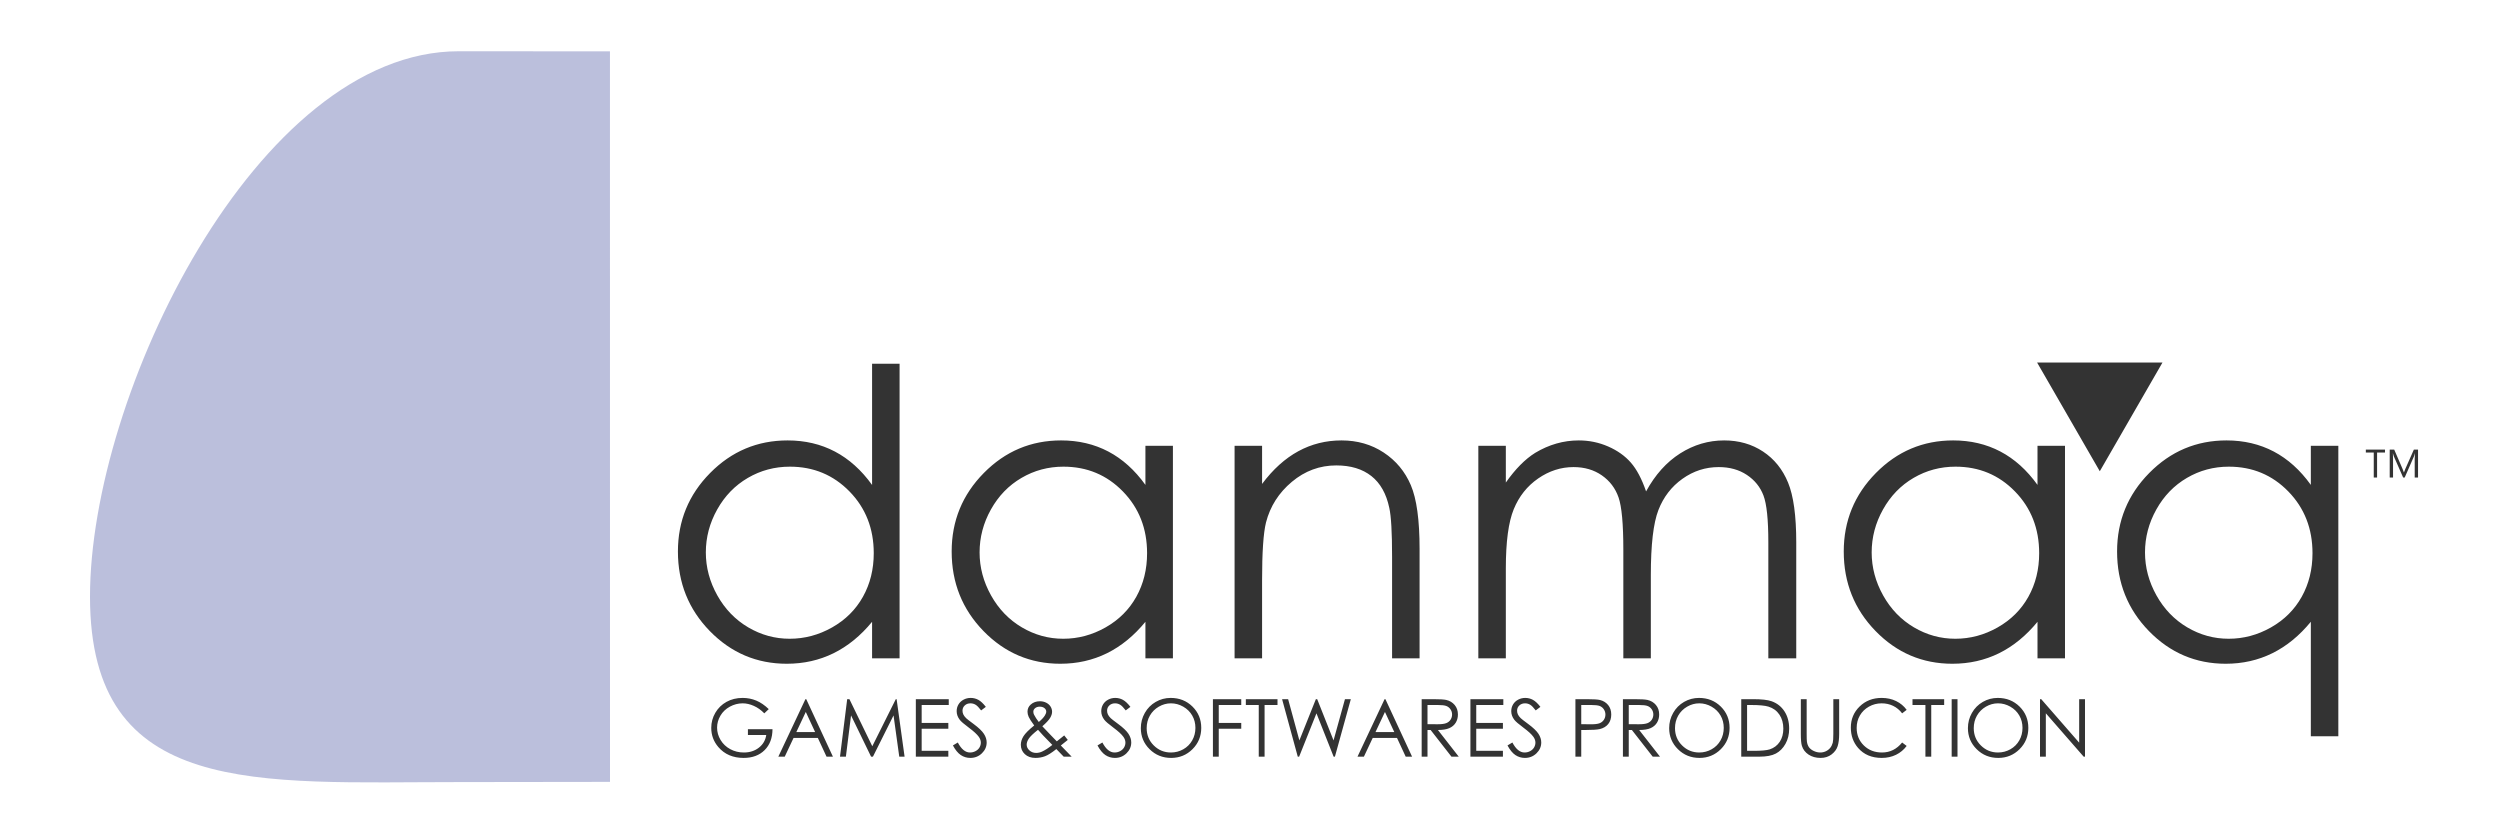
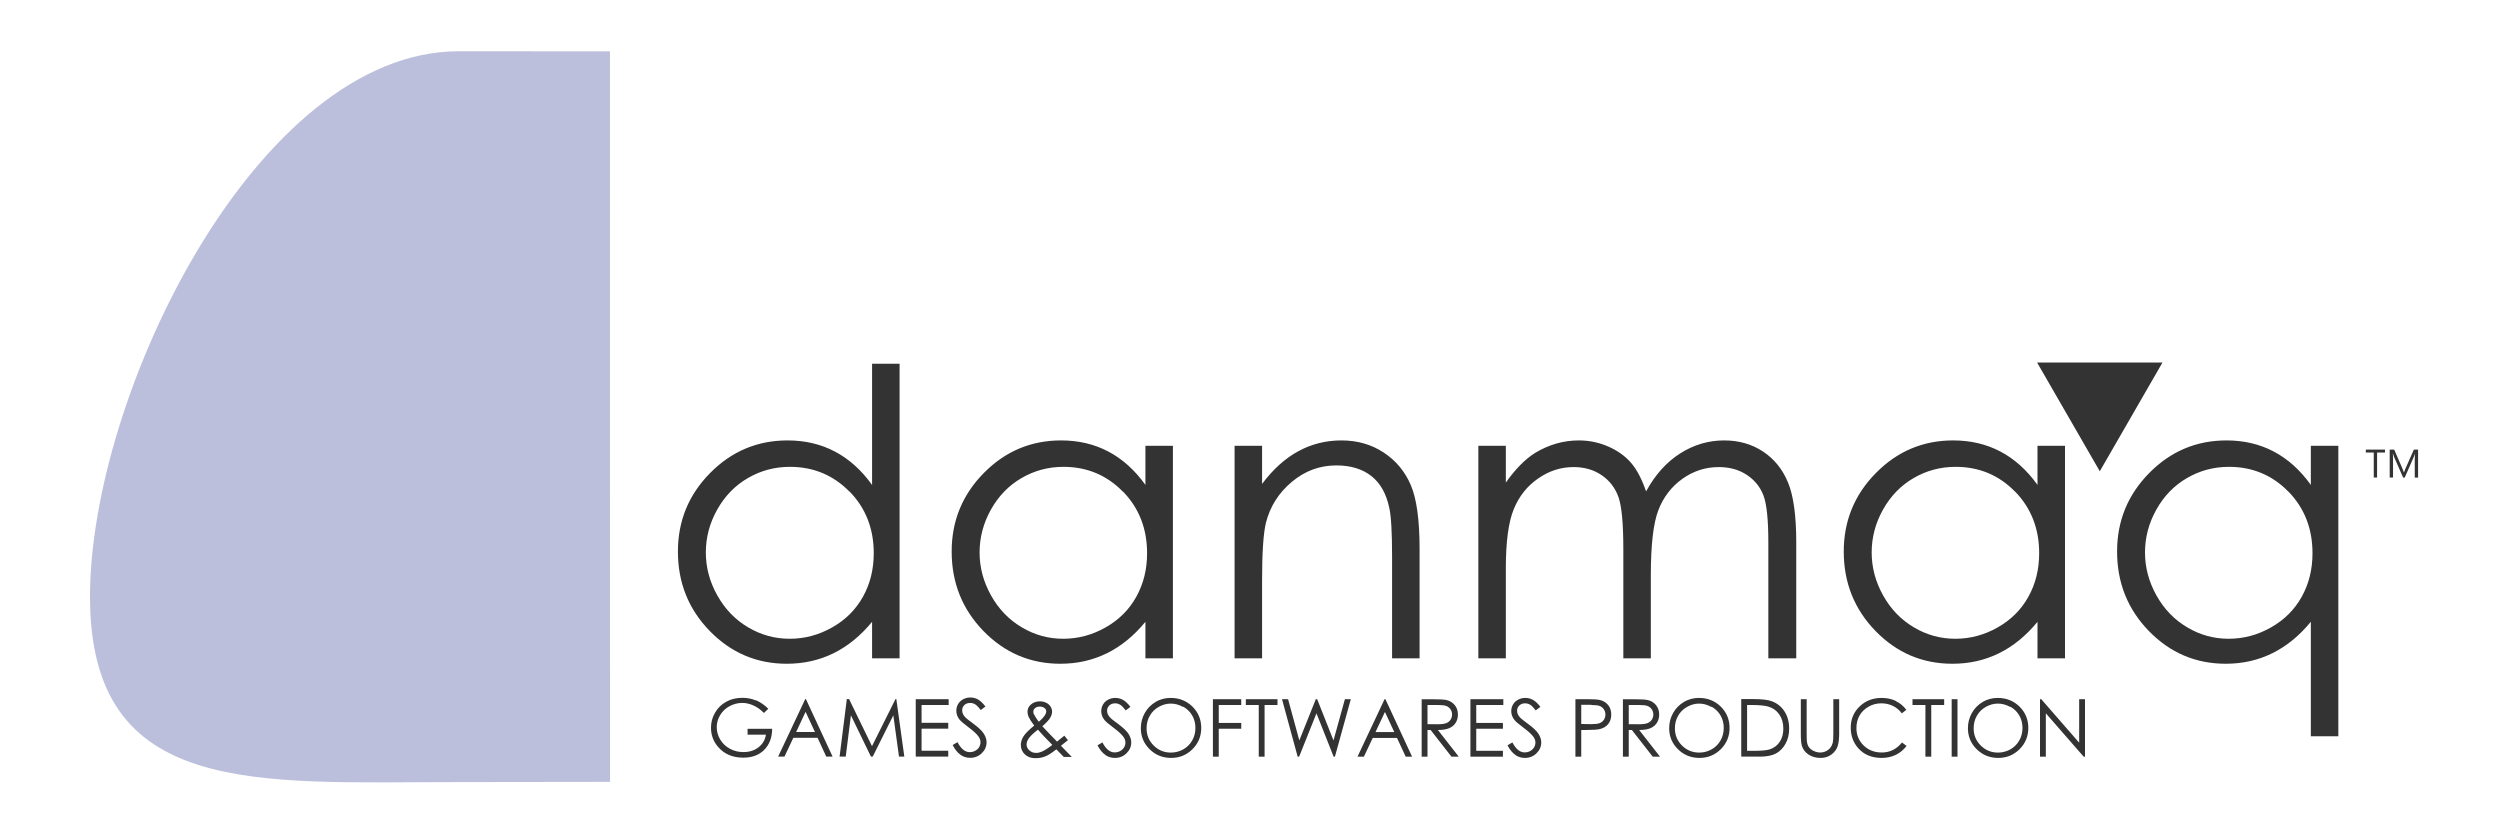
- <svg xmlns="http://www.w3.org/2000/svg" id="logo2012.fw-%u30DA%u30FC%u30B8%201" viewBox="0 0 300 100" style="background-color:#ffffff00" version="1.1" xml:space="preserve" x="0px" y="0px" width="300px" height="100px">
-   <g id="logo">
-     <path id="mark" d="M 73.2 93.825 C 73.2 93.825 61.523 93.85 55.05 93.85 C 30.832 93.85 10.8 95.818 10.8 71.6 C 10.8 47.382 30.832 6.15 55.05 6.15 C 61.523 6.15 73.194 6.162 73.194 6.162 " fill="#bbbfdc" />
-     <path d="M 290.165 53.95 L 289.664 53.95 L 288.636 56.277 C 288.596 56.368 288.544 56.505 288.478 56.688 L 288.464 56.688 C 288.441 56.6 288.391 56.466 288.313 56.287 L 287.305 53.95 L 286.765 53.95 L 286.765 57.3 L 287.165 57.3 L 287.165 55.057 C 287.165 54.754 287.158 54.535 287.145 54.401 L 287.155 54.401 C 287.188 54.556 287.22 54.669 287.253 54.745 L 288.377 57.3 L 288.565 57.3 L 289.691 54.726 C 289.719 54.66 289.752 54.552 289.789 54.401 L 289.798 54.401 C 289.776 54.658 289.765 54.875 289.765 55.052 L 289.765 57.3 L 290.165 57.3 L 290.165 53.95 ZM 286.2 53.95 L 283.9 53.95 L 283.9 54.3 L 284.85 54.3 L 284.85 57.3 L 285.25 57.3 L 285.25 54.3 L 286.2 54.3 L 286.2 53.95 ZM 251.975 56.55 L 259.5 43.5 L 244.45 43.5 L 251.975 56.55 ZM 245.5 90.8 L 245.5 85.594 L 250.041 90.8 L 250.2 90.8 L 250.2 83.9 L 249.5 83.9 L 249.5 89.119 L 244.948 83.9 L 244.8 83.9 L 244.8 90.8 L 245.5 90.8 ZM 237.938 84.228 C 237.385 84.547 236.949 84.987 236.63 85.549 C 236.309 86.112 236.15 86.722 236.15 87.38 C 236.15 88.369 236.501 89.211 237.203 89.906 C 237.905 90.602 238.766 90.95 239.787 90.95 C 240.794 90.95 241.648 90.601 242.349 89.902 C 243.049 89.203 243.4 88.352 243.4 87.348 C 243.4 86.335 243.048 85.482 242.347 84.789 C 241.644 84.097 240.773 83.75 239.731 83.75 C 239.088 83.75 238.49 83.909 237.938 84.228 ZM 241.238 84.799 C 241.702 85.065 242.061 85.419 242.316 85.861 C 242.572 86.303 242.7 86.798 242.7 87.345 C 242.7 87.896 242.572 88.396 242.316 88.846 C 242.061 89.296 241.706 89.652 241.249 89.911 C 240.793 90.17 240.297 90.3 239.761 90.3 C 238.958 90.3 238.272 90.018 237.703 89.454 C 237.134 88.89 236.85 88.198 236.85 87.378 C 236.85 86.825 236.978 86.323 237.235 85.873 C 237.492 85.423 237.85 85.065 238.308 84.799 C 238.766 84.534 239.25 84.4 239.761 84.4 C 240.281 84.4 240.773 84.534 241.238 84.799 ZM 234.2 90.8 L 234.9 90.8 L 234.9 83.9 L 234.2 83.9 L 234.2 90.8 ZM 231.05 84.6 L 231.05 90.8 L 231.75 90.8 L 231.75 84.6 L 233.3 84.6 L 233.3 83.9 L 229.5 83.9 L 229.5 84.6 L 231.05 84.6 ZM 227.533 84.127 C 227.017 83.876 226.439 83.75 225.799 83.75 C 224.74 83.75 223.859 84.093 223.155 84.778 C 222.452 85.463 222.1 86.307 222.1 87.31 C 222.1 88.265 222.39 89.079 222.971 89.752 C 223.663 90.551 224.609 90.95 225.809 90.95 C 226.439 90.95 227.01 90.824 227.521 90.575 C 228.032 90.325 228.458 89.97 228.8 89.513 L 228.256 89.1 C 227.608 89.9 226.802 90.3 225.839 90.3 C 224.963 90.3 224.238 90.019 223.662 89.458 C 223.088 88.897 222.8 88.196 222.8 87.357 C 222.8 86.802 222.928 86.302 223.185 85.858 C 223.442 85.413 223.805 85.059 224.273 84.795 C 224.74 84.532 225.248 84.4 225.797 84.4 C 226.298 84.4 226.759 84.502 227.178 84.705 C 227.597 84.908 227.956 85.206 228.256 85.6 L 228.8 85.183 C 228.47 84.73 228.048 84.378 227.533 84.127 ZM 216.1 88.052 C 216.1 88.75 216.142 89.233 216.227 89.501 C 216.363 89.938 216.631 90.288 217.03 90.553 C 217.43 90.817 217.91 90.95 218.471 90.95 C 218.987 90.95 219.427 90.809 219.791 90.53 C 220.155 90.249 220.397 89.919 220.518 89.541 C 220.639 89.162 220.7 88.666 220.7 88.052 L 220.7 83.9 L 220 83.9 L 220 88.055 C 220 88.598 219.977 88.956 219.93 89.13 C 219.863 89.374 219.759 89.581 219.619 89.753 C 219.477 89.925 219.302 90.059 219.091 90.156 C 218.881 90.252 218.662 90.3 218.433 90.3 C 218.169 90.3 217.907 90.239 217.647 90.116 C 217.386 89.992 217.193 89.84 217.068 89.657 C 216.942 89.474 216.863 89.248 216.828 88.976 C 216.809 88.855 216.8 88.548 216.8 88.055 L 216.8 83.9 L 216.1 83.9 L 216.1 88.052 ZM 211.122 90.8 C 211.973 90.8 212.634 90.675 213.106 90.425 C 213.577 90.175 213.961 89.787 214.256 89.262 C 214.552 88.737 214.7 88.128 214.7 87.437 C 214.7 86.637 214.513 85.947 214.141 85.369 C 213.767 84.791 213.25 84.384 212.588 84.148 C 212.127 83.983 211.386 83.9 210.366 83.9 L 208.95 83.9 L 208.95 90.8 L 211.122 90.8 ZM 209.65 84.6 L 210.127 84.6 C 211.095 84.6 211.791 84.665 212.213 84.794 C 212.774 84.967 213.213 85.286 213.527 85.752 C 213.842 86.217 214 86.779 214 87.436 C 214 88.062 213.855 88.591 213.564 89.024 C 213.273 89.458 212.875 89.758 212.368 89.924 C 212.007 90.041 211.361 90.1 210.429 90.1 L 209.65 90.1 L 209.65 84.6 ZM 202.088 84.228 C 201.535 84.547 201.099 84.987 200.78 85.549 C 200.459 86.112 200.3 86.722 200.3 87.38 C 200.3 88.369 200.651 89.211 201.353 89.906 C 202.055 90.602 202.916 90.95 203.937 90.95 C 204.945 90.95 205.798 90.601 206.499 89.902 C 207.199 89.203 207.55 88.352 207.55 87.348 C 207.55 86.335 207.198 85.482 206.497 84.789 C 205.794 84.097 204.923 83.75 203.881 83.75 C 203.238 83.75 202.64 83.909 202.088 84.228 ZM 205.387 84.799 C 205.852 85.065 206.211 85.419 206.466 85.861 C 206.722 86.303 206.85 86.798 206.85 87.345 C 206.85 87.896 206.722 88.396 206.466 88.846 C 206.211 89.296 205.856 89.652 205.399 89.911 C 204.943 90.17 204.447 90.3 203.911 90.3 C 203.108 90.3 202.422 90.018 201.853 89.454 C 201.284 88.89 201 88.198 201 87.378 C 201 86.825 201.128 86.323 201.385 85.873 C 201.642 85.423 202 85.065 202.458 84.799 C 202.916 84.534 203.4 84.4 203.911 84.4 C 204.431 84.4 204.923 84.534 205.387 84.799 ZM 194.75 90.8 L 195.45 90.8 L 195.45 87.6 L 195.827 87.6 L 198.326 90.8 L 199.2 90.8 L 196.702 87.6 C 197.284 87.597 197.74 87.523 198.07 87.377 C 198.401 87.231 198.655 87.016 198.833 86.731 C 199.011 86.445 199.1 86.115 199.1 85.738 C 199.1 85.287 198.97 84.907 198.712 84.598 C 198.453 84.29 198.118 84.088 197.706 83.994 C 197.43 83.931 196.907 83.9 196.135 83.9 L 194.75 83.9 L 194.75 90.8 ZM 196.682 84.6 C 197.161 84.6 197.504 84.64 197.71 84.719 C 197.916 84.799 198.083 84.932 198.209 85.118 C 198.336 85.304 198.4 85.51 198.4 85.737 C 198.4 85.97 198.337 86.181 198.212 86.37 C 198.087 86.559 197.912 86.695 197.688 86.781 C 197.465 86.867 197.119 86.91 196.654 86.91 L 195.45 86.9 L 195.45 84.6 L 196.682 84.6 ZM 189.05 90.8 L 189.75 90.8 L 189.75 87.6 L 190.24 87.6 C 191.091 87.6 191.673 87.562 191.984 87.487 C 192.409 87.384 192.744 87.183 192.986 86.884 C 193.228 86.584 193.35 86.204 193.35 85.743 C 193.35 85.285 193.225 84.906 192.976 84.603 C 192.726 84.301 192.405 84.101 192.012 84.003 C 191.737 83.934 191.207 83.9 190.421 83.9 L 189.05 83.9 L 189.05 90.8 ZM 190.966 84.6 C 191.43 84.6 191.765 84.64 191.97 84.719 C 192.173 84.799 192.338 84.934 192.463 85.123 C 192.588 85.312 192.65 85.519 192.65 85.746 C 192.65 85.979 192.588 86.19 192.463 86.379 C 192.338 86.568 192.166 86.704 191.948 86.788 C 191.73 86.873 191.385 86.915 190.915 86.915 L 189.75 86.9 L 189.75 84.6 L 190.966 84.6 ZM 181.845 90.606 C 182.187 90.835 182.568 90.95 182.988 90.95 C 183.534 90.95 183.997 90.766 184.378 90.397 C 184.759 90.028 184.95 89.593 184.95 89.092 C 184.95 88.745 184.838 88.4 184.616 88.056 C 184.392 87.713 183.981 87.32 183.382 86.878 C 182.877 86.504 182.578 86.273 182.488 86.184 C 182.321 86.018 182.206 85.864 182.144 85.722 C 182.081 85.581 182.05 85.434 182.05 85.283 C 182.05 85.034 182.139 84.826 182.318 84.656 C 182.497 84.485 182.727 84.4 183.009 84.4 C 183.228 84.4 183.43 84.456 183.615 84.566 C 183.8 84.676 184.024 84.904 184.287 85.25 L 184.85 84.823 C 184.533 84.414 184.232 84.133 183.948 83.98 C 183.663 83.827 183.359 83.75 183.032 83.75 C 182.724 83.75 182.439 83.82 182.177 83.96 C 181.914 84.1 181.711 84.291 181.566 84.534 C 181.422 84.777 181.35 85.045 181.35 85.34 C 181.35 85.712 181.473 86.058 181.721 86.377 C 181.864 86.57 182.227 86.884 182.812 87.319 C 183.393 87.75 183.793 88.119 184.012 88.425 C 184.17 88.65 184.25 88.879 184.25 89.113 C 184.25 89.32 184.195 89.514 184.087 89.698 C 183.978 89.881 183.82 90.027 183.613 90.137 C 183.405 90.246 183.183 90.3 182.947 90.3 C 182.394 90.3 181.907 89.9 181.486 89.1 L 180.9 89.452 C 181.188 89.991 181.503 90.376 181.845 90.606 ZM 176.45 90.8 L 180.35 90.8 L 180.35 90.1 L 177.15 90.1 L 177.15 87.45 L 180.35 87.45 L 180.35 86.75 L 177.15 86.75 L 177.15 84.6 L 180.4 84.6 L 180.4 83.9 L 176.45 83.9 L 176.45 90.8 ZM 170.6 90.8 L 171.3 90.8 L 171.3 87.6 L 171.677 87.6 L 174.176 90.8 L 175.05 90.8 L 172.552 87.6 C 173.134 87.597 173.59 87.523 173.92 87.377 C 174.251 87.231 174.505 87.016 174.683 86.731 C 174.861 86.445 174.95 86.115 174.95 85.738 C 174.95 85.287 174.82 84.907 174.562 84.598 C 174.303 84.29 173.968 84.088 173.555 83.994 C 173.28 83.931 172.757 83.9 171.985 83.9 L 170.6 83.9 L 170.6 90.8 ZM 172.532 84.6 C 173.011 84.6 173.354 84.64 173.56 84.719 C 173.766 84.799 173.933 84.932 174.059 85.118 C 174.186 85.304 174.25 85.51 174.25 85.737 C 174.25 85.97 174.187 86.181 174.062 86.37 C 173.937 86.559 173.762 86.695 173.538 86.781 C 173.315 86.867 172.97 86.91 172.504 86.91 L 171.3 86.9 L 171.3 84.6 L 172.532 84.6 ZM 166.15 83.9 L 162.9 90.8 L 163.668 90.8 L 164.727 88.55 L 167.64 88.55 L 168.684 90.8 L 169.45 90.8 L 166.25 83.9 L 166.15 83.9 ZM 167.316 87.85 L 165.058 87.85 L 166.195 85.434 L 167.316 87.85 ZM 155.732 90.8 L 155.896 90.8 L 157.975 85.6 L 160.036 90.8 L 160.189 90.8 L 162.1 83.9 L 161.395 83.9 L 160.025 88.85 L 158.063 83.9 L 157.904 83.9 L 155.925 88.85 L 154.575 83.9 L 153.85 83.9 L 155.732 90.8 ZM 151.05 84.6 L 151.05 90.8 L 151.75 90.8 L 151.75 84.6 L 153.3 84.6 L 153.3 83.9 L 149.5 83.9 L 149.5 84.6 L 151.05 84.6 ZM 145.55 90.8 L 146.25 90.8 L 146.25 87.45 L 148.95 87.45 L 148.95 86.75 L 146.25 86.75 L 146.25 84.6 L 148.95 84.6 L 148.95 83.9 L 145.55 83.9 L 145.55 90.8 ZM 138.688 84.228 C 138.135 84.547 137.699 84.987 137.38 85.549 C 137.059 86.112 136.9 86.722 136.9 87.38 C 136.9 88.369 137.251 89.211 137.953 89.906 C 138.655 90.602 139.516 90.95 140.537 90.95 C 141.544 90.95 142.398 90.601 143.099 89.902 C 143.799 89.203 144.15 88.352 144.15 87.348 C 144.15 86.335 143.798 85.482 143.097 84.789 C 142.394 84.097 141.523 83.75 140.481 83.75 C 139.838 83.75 139.24 83.909 138.688 84.228 ZM 141.988 84.799 C 142.452 85.065 142.811 85.419 143.066 85.861 C 143.322 86.303 143.45 86.798 143.45 87.345 C 143.45 87.896 143.322 88.396 143.066 88.846 C 142.811 89.296 142.456 89.652 141.999 89.911 C 141.543 90.17 141.047 90.3 140.511 90.3 C 139.708 90.3 139.022 90.018 138.453 89.454 C 137.884 88.89 137.6 88.198 137.6 87.378 C 137.6 86.825 137.728 86.323 137.985 85.873 C 138.242 85.423 138.6 85.065 139.058 84.799 C 139.516 84.534 140 84.4 140.511 84.4 C 141.031 84.4 141.523 84.534 141.988 84.799 ZM 132.645 90.606 C 132.987 90.835 133.368 90.95 133.788 90.95 C 134.334 90.95 134.797 90.766 135.178 90.397 C 135.559 90.028 135.75 89.593 135.75 89.092 C 135.75 88.745 135.638 88.4 135.416 88.056 C 135.192 87.713 134.781 87.32 134.182 86.878 C 133.677 86.504 133.378 86.273 133.287 86.184 C 133.121 86.018 133.006 85.864 132.944 85.722 C 132.881 85.581 132.85 85.434 132.85 85.283 C 132.85 85.034 132.939 84.826 133.118 84.656 C 133.297 84.485 133.527 84.4 133.809 84.4 C 134.028 84.4 134.23 84.456 134.415 84.566 C 134.6 84.676 134.824 84.904 135.088 85.25 L 135.65 84.823 C 135.333 84.414 135.032 84.133 134.748 83.98 C 134.463 83.827 134.159 83.75 133.832 83.75 C 133.524 83.75 133.239 83.82 132.977 83.96 C 132.714 84.1 132.511 84.291 132.366 84.534 C 132.222 84.777 132.15 85.045 132.15 85.34 C 132.15 85.712 132.273 86.058 132.521 86.377 C 132.664 86.57 133.027 86.884 133.612 87.319 C 134.193 87.75 134.593 88.119 134.812 88.425 C 134.97 88.65 135.05 88.879 135.05 89.113 C 135.05 89.32 134.995 89.514 134.887 89.698 C 134.778 89.881 134.62 90.027 134.412 90.137 C 134.205 90.246 133.983 90.3 133.747 90.3 C 133.194 90.3 132.707 89.9 132.286 89.1 L 131.7 89.452 C 131.988 89.991 132.303 90.376 132.645 90.606 ZM 126.816 88.963 L 126.125 88.25 L 125.08 87.153 C 125.544 86.747 125.856 86.412 126.013 86.152 C 126.171 85.891 126.25 85.644 126.25 85.412 C 126.25 85.194 126.189 84.986 126.069 84.791 C 125.948 84.595 125.773 84.439 125.544 84.323 C 125.316 84.208 125.062 84.15 124.786 84.15 C 124.346 84.15 123.979 84.283 123.684 84.548 C 123.428 84.775 123.3 85.062 123.3 85.409 C 123.3 85.607 123.348 85.816 123.446 86.035 C 123.544 86.255 123.764 86.594 124.106 87.055 C 123.457 87.577 123.027 88.009 122.816 88.349 C 122.606 88.691 122.5 89.031 122.5 89.37 C 122.5 89.822 122.66 90.198 122.981 90.498 C 123.302 90.8 123.727 90.95 124.257 90.95 C 124.656 90.95 125.034 90.884 125.393 90.752 C 125.751 90.619 126.207 90.331 126.761 89.888 L 127.645 90.8 L 128.6 90.8 L 128.006 90.189 L 127.298 89.459 L 128.134 88.79 L 127.706 88.25 L 126.816 88.963 ZM 124.083 85.759 C 124.027 85.649 124 85.531 124 85.405 C 124 85.241 124.07 85.1 124.213 84.98 C 124.355 84.86 124.538 84.8 124.764 84.8 C 125.002 84.8 125.191 84.859 125.335 84.975 C 125.478 85.091 125.55 85.23 125.55 85.391 C 125.55 85.53 125.493 85.688 125.379 85.867 C 125.216 86.12 124.974 86.377 124.653 86.638 C 124.408 86.32 124.217 86.027 124.083 85.759 ZM 125.189 88.269 L 126.279 89.391 C 125.824 89.755 125.414 90.022 125.048 90.191 C 124.816 90.297 124.579 90.35 124.338 90.35 C 124.019 90.35 123.749 90.249 123.53 90.048 C 123.309 89.846 123.2 89.614 123.2 89.352 C 123.2 89.13 123.287 88.888 123.46 88.627 C 123.634 88.366 124.001 88.016 124.561 87.575 C 124.792 87.841 125.002 88.072 125.189 88.269 ZM 115.295 90.606 C 115.637 90.835 116.018 90.95 116.438 90.95 C 116.984 90.95 117.447 90.766 117.828 90.397 C 118.209 90.028 118.4 89.593 118.4 89.092 C 118.4 88.745 118.288 88.4 118.066 88.056 C 117.842 87.713 117.431 87.32 116.832 86.878 C 116.327 86.504 116.028 86.273 115.938 86.184 C 115.771 86.018 115.656 85.864 115.594 85.722 C 115.531 85.581 115.5 85.434 115.5 85.283 C 115.5 85.034 115.589 84.826 115.768 84.656 C 115.947 84.485 116.177 84.4 116.459 84.4 C 116.678 84.4 116.88 84.456 117.065 84.566 C 117.25 84.676 117.474 84.904 117.737 85.25 L 118.3 84.823 C 117.983 84.414 117.682 84.133 117.398 83.98 C 117.113 83.827 116.809 83.75 116.482 83.75 C 116.174 83.75 115.889 83.82 115.627 83.96 C 115.364 84.1 115.161 84.291 115.016 84.534 C 114.872 84.777 114.8 85.045 114.8 85.34 C 114.8 85.712 114.923 86.058 115.171 86.377 C 115.314 86.57 115.677 86.884 116.262 87.319 C 116.843 87.75 117.243 88.119 117.462 88.425 C 117.62 88.65 117.7 88.879 117.7 89.113 C 117.7 89.32 117.645 89.514 117.537 89.698 C 117.428 89.881 117.27 90.027 117.062 90.137 C 116.855 90.246 116.633 90.3 116.397 90.3 C 115.844 90.3 115.357 89.9 114.936 89.1 L 114.35 89.452 C 114.638 89.991 114.953 90.376 115.295 90.606 ZM 109.9 90.8 L 113.8 90.8 L 113.8 90.1 L 110.6 90.1 L 110.6 87.45 L 113.8 87.45 L 113.8 86.75 L 110.6 86.75 L 110.6 84.6 L 113.85 84.6 L 113.85 83.9 L 109.9 83.9 L 109.9 90.8 ZM 101.506 90.8 L 102.125 85.85 L 104.529 90.8 L 104.753 90.8 L 107.225 85.85 L 107.911 90.8 L 108.55 90.8 L 107.594 83.9 L 107.496 83.9 L 104.675 89.55 L 101.931 83.9 L 101.662 83.9 L 100.8 90.8 L 101.506 90.8 ZM 96.65 83.9 L 93.4 90.8 L 94.168 90.8 L 95.227 88.55 L 98.14 88.55 L 99.184 90.8 L 99.95 90.8 L 96.75 83.9 L 96.65 83.9 ZM 97.816 87.85 L 95.558 87.85 L 96.695 85.434 L 97.816 87.85 ZM 90.75 84.07 C 90.237 83.857 89.691 83.75 89.11 83.75 C 88.392 83.75 87.749 83.908 87.18 84.223 C 86.612 84.539 86.165 84.976 85.839 85.535 C 85.513 86.094 85.35 86.698 85.35 87.348 C 85.35 88.221 85.636 88.99 86.208 89.655 C 86.952 90.519 87.961 90.95 89.236 90.95 C 90.286 90.95 91.124 90.64 91.751 90.018 C 92.377 89.396 92.694 88.557 92.7 87.5 L 89.75 87.5 L 89.75 88.2 L 91.95 88.2 C 91.859 88.821 91.566 89.327 91.071 89.716 C 90.577 90.106 89.972 90.3 89.258 90.3 C 88.669 90.3 88.127 90.166 87.632 89.899 C 87.138 89.632 86.75 89.266 86.47 88.798 C 86.19 88.331 86.05 87.838 86.05 87.32 C 86.05 86.813 86.184 86.334 86.452 85.879 C 86.719 85.424 87.097 85.064 87.584 84.798 C 88.072 84.533 88.584 84.4 89.123 84.4 C 89.556 84.4 90.001 84.502 90.457 84.705 C 90.913 84.908 91.333 85.206 91.716 85.6 L 92.25 85.094 C 91.763 84.624 91.263 84.283 90.75 84.07 ZM 277.3 53.5 L 277.3 58.188 C 276.022 56.406 274.538 55.072 272.848 54.183 C 271.158 53.294 269.269 52.85 267.182 52.85 C 263.568 52.85 260.476 54.155 257.906 56.763 C 255.335 59.37 254.05 62.509 254.05 66.18 C 254.05 69.928 255.323 73.111 257.87 75.727 C 260.417 78.342 263.49 79.65 267.089 79.65 C 269.114 79.65 270.979 79.228 272.685 78.384 C 274.391 77.541 275.929 76.283 277.3 74.611 L 277.3 88.35 L 280.6 88.35 L 280.6 53.5 L 277.3 53.5 ZM 274.6 58.977 C 276.533 60.962 277.5 63.431 277.5 66.384 C 277.5 68.321 277.069 70.064 276.207 71.611 C 275.345 73.158 274.115 74.384 272.516 75.291 C 270.916 76.197 269.224 76.65 267.438 76.65 C 265.668 76.65 264.01 76.193 262.466 75.279 C 260.92 74.365 259.69 73.088 258.774 71.447 C 257.858 69.806 257.4 68.087 257.4 66.29 C 257.4 64.477 257.854 62.759 258.762 61.134 C 259.67 59.509 260.893 58.246 262.43 57.348 C 263.968 56.449 265.644 56 267.462 56 C 270.288 56 272.667 56.993 274.6 58.977 ZM 244.5 53.5 L 244.5 58.188 C 243.222 56.406 241.738 55.072 240.048 54.183 C 238.358 53.294 236.47 52.85 234.382 52.85 C 230.768 52.85 227.676 54.155 225.106 56.763 C 222.535 59.37 221.25 62.509 221.25 66.18 C 221.25 69.928 222.523 73.111 225.07 75.727 C 227.617 78.342 230.69 79.65 234.289 79.65 C 236.314 79.65 238.179 79.229 239.885 78.388 C 241.591 77.546 243.129 76.289 244.5 74.617 L 244.5 79 L 247.8 79 L 247.8 53.5 L 244.5 53.5 ZM 241.8 58.977 C 243.733 60.962 244.7 63.431 244.7 66.384 C 244.7 68.321 244.269 70.064 243.407 71.611 C 242.545 73.158 241.315 74.384 239.716 75.291 C 238.116 76.197 236.424 76.65 234.638 76.65 C 232.868 76.65 231.21 76.193 229.666 75.279 C 228.12 74.365 226.89 73.088 225.974 71.447 C 225.058 69.806 224.6 68.087 224.6 66.29 C 224.6 64.477 225.054 62.759 225.963 61.134 C 226.87 59.509 228.093 58.246 229.631 57.348 C 231.168 56.449 232.845 56 234.662 56 C 237.488 56 239.867 56.993 241.8 58.977 ZM 177.4 79 L 180.7 79 L 180.7 68.204 C 180.7 65.019 181.016 62.654 181.648 61.109 C 182.28 59.563 183.256 58.334 184.576 57.42 C 185.895 56.507 187.312 56.05 188.827 56.05 C 190.138 56.05 191.27 56.382 192.223 57.045 C 193.176 57.709 193.843 58.591 194.226 59.691 C 194.609 60.792 194.8 62.88 194.8 65.956 L 194.8 79 L 198.1 79 L 198.1 69.023 C 198.1 65.37 198.403 62.763 199.01 61.202 C 199.617 59.641 200.578 58.392 201.894 57.456 C 203.209 56.519 204.659 56.05 206.247 56.05 C 207.554 56.05 208.678 56.362 209.62 56.987 C 210.562 57.612 211.227 58.435 211.616 59.458 C 212.006 60.48 212.2 62.358 212.2 65.09 L 212.2 79 L 215.55 79 L 215.55 65.081 C 215.55 61.895 215.223 59.505 214.568 57.912 C 213.913 56.318 212.912 55.077 211.565 54.186 C 210.217 53.295 208.663 52.85 206.902 52.85 C 205.016 52.85 203.256 53.37 201.62 54.409 C 199.984 55.448 198.621 56.967 197.53 58.967 C 197.013 57.467 196.403 56.315 195.699 55.51 C 194.994 54.706 194.088 54.061 192.977 53.577 C 191.866 53.092 190.691 52.85 189.456 52.85 C 187.624 52.85 185.88 53.348 184.221 54.344 C 183.016 55.094 181.842 56.281 180.7 57.906 L 180.7 53.5 L 177.4 53.5 L 177.4 79 ZM 148.15 79 L 151.45 79 L 151.45 69.641 C 151.45 66.28 151.606 63.966 151.919 62.699 C 152.418 60.76 153.452 59.134 155.022 57.82 C 156.591 56.507 158.368 55.85 160.352 55.85 C 162.084 55.85 163.49 56.277 164.568 57.128 C 165.645 57.98 166.36 59.251 166.713 60.94 C 166.938 61.925 167.05 63.888 167.05 66.827 L 167.05 79 L 170.35 79 L 170.35 65.878 C 170.35 62.411 169.999 59.857 169.298 58.216 C 168.598 56.576 167.512 55.272 166.04 54.303 C 164.568 53.334 162.882 52.85 160.982 52.85 C 159.113 52.85 157.384 53.283 155.795 54.148 C 154.206 55.013 152.758 56.32 151.45 58.07 L 151.45 53.5 L 148.15 53.5 L 148.15 79 ZM 137.45 53.5 L 137.45 58.188 C 136.172 56.406 134.688 55.072 132.998 54.183 C 131.308 53.294 129.419 52.85 127.332 52.85 C 123.718 52.85 120.626 54.155 118.055 56.763 C 115.485 59.37 114.2 62.509 114.2 66.18 C 114.2 69.928 115.473 73.111 118.02 75.727 C 120.567 78.342 123.64 79.65 127.239 79.65 C 129.264 79.65 131.129 79.229 132.835 78.388 C 134.541 77.546 136.079 76.289 137.45 74.617 L 137.45 79 L 140.75 79 L 140.75 53.5 L 137.45 53.5 ZM 134.75 58.977 C 136.683 60.962 137.65 63.431 137.65 66.384 C 137.65 68.321 137.219 70.064 136.357 71.611 C 135.495 73.158 134.265 74.384 132.666 75.291 C 131.066 76.197 129.374 76.65 127.588 76.65 C 125.818 76.65 124.16 76.193 122.616 75.279 C 121.07 74.365 119.84 73.088 118.924 71.447 C 118.008 69.806 117.55 68.087 117.55 66.29 C 117.55 64.477 118.004 62.759 118.912 61.134 C 119.82 59.509 121.043 58.246 122.581 57.348 C 124.118 56.449 125.794 56 127.612 56 C 130.438 56 132.817 56.993 134.75 58.977 ZM 104.65 43.65 L 104.65 58.194 C 103.37 56.413 101.883 55.077 100.189 54.186 C 98.495 53.295 96.602 52.85 94.51 52.85 C 90.888 52.85 87.789 54.155 85.213 56.763 C 82.638 59.37 81.35 62.509 81.35 66.18 C 81.35 69.928 82.626 73.111 85.178 75.727 C 87.731 78.342 90.81 79.65 94.416 79.65 C 96.446 79.65 98.316 79.229 100.025 78.388 C 101.734 77.546 103.276 76.289 104.65 74.617 L 104.65 79 L 107.95 79 L 107.95 43.65 L 104.65 43.65 ZM 101.943 58.977 C 103.88 60.962 104.85 63.431 104.85 66.384 C 104.85 68.321 104.418 70.064 103.554 71.611 C 102.69 73.158 101.456 74.384 99.853 75.291 C 98.25 76.197 96.553 76.65 94.763 76.65 C 92.988 76.65 91.327 76.193 89.778 75.279 C 88.23 74.365 86.996 73.088 86.077 71.447 C 85.159 69.806 84.7 68.087 84.7 66.29 C 84.7 64.477 85.155 62.759 86.066 61.134 C 86.977 59.509 88.202 58.246 89.743 57.348 C 91.284 56.449 92.965 56 94.787 56 C 97.62 56 100.005 56.993 101.943 58.977 Z" fill="#333333" />
-   </g>
+ <svg xmlns="http://www.w3.org/2000/svg" viewBox="0 0 300 100" style="background-color:#ffffff00">
+   <path fill="#bbbfdc" d="M73.2 93.825s-11.677.025-18.15.025c-24.218 0-44.25 1.968-44.25-22.25S30.832 6.15 55.05 6.15c6.473 0 18.144.012 18.144.012" />
+   <path fill="#333" d="M290.165 53.95h-.5l-1.03 2.327c-.04.09-.09.228-.157.41h-.014c-.023-.087-.073-.22-.15-.4l-1.01-2.337h-.54v3.35h.4v-2.243c0-.303-.006-.522-.02-.656h.01c.034.16.066.27.1.35l1.123 2.56h.188l1.126-2.57c.03-.06.07-.17.1-.32h.01c-.02.26-.03.48-.03.65v2.24h.4v-3.35zm-3.965 0h-2.3v.35h.95v3h.4v-3h.95v-.35zm-34.225 2.6L259.5 43.5h-15.05l7.525 13.05zM245.5 90.8v-5.206l4.54 5.206h.16v-6.9h-.7v5.22l-4.552-5.22h-.148v6.9h.7zm-7.563-6.572c-.552.32-.988.76-1.307 1.32-.32.564-.48 1.174-.48 1.832 0 .99.35 1.83 1.053 2.526.702.696 1.563 1.044 2.584 1.044 1.007 0 1.86-.35 2.562-1.048.7-.7 1.05-1.55 1.05-2.554 0-1.013-.36-1.866-1.06-2.56-.71-.69-1.58-1.038-2.62-1.038-.65 0-1.24.16-1.8.478zm3.3.57c.465.267.824.62 1.08 1.063.255.45.383.94.383 1.49s-.128 1.05-.384 1.5c-.255.45-.61.81-1.067 1.07-.46.26-.96.39-1.49.39-.81 0-1.49-.28-2.06-.84-.57-.56-.86-1.25-.86-2.07 0-.55.12-1.05.38-1.5.25-.45.61-.81 1.07-1.07.46-.26.94-.4 1.45-.4.52 0 1.01.14 1.48.4zM234.2 90.8h.7v-6.9h-.7v6.9zm-3.15-6.2v6.2h.7v-6.2h1.55v-.7h-3.8v.7h1.55zm-3.517-.473c-.516-.25-1.094-.377-1.734-.377-1.06 0-1.94.343-2.65 1.028s-1.06 1.53-1.06 2.532c0 .955.29 1.77.87 2.442.69.8 1.64 1.198 2.84 1.198.63 0 1.2-.126 1.71-.375.51-.25.93-.605 1.28-1.063l-.55-.412c-.65.8-1.46 1.2-2.42 1.2-.88 0-1.6-.28-2.18-.842-.58-.56-.87-1.262-.87-2.1 0-.556.13-1.056.38-1.5.25-.445.62-.8 1.09-1.063.46-.263.97-.395 1.52-.395.5 0 .96.102 1.38.305.42.203.78.5 1.08.895l.54-.417c-.33-.453-.75-.805-1.27-1.056zM216.1 88.052c0 .698.042 1.18.127 1.45.136.436.404.786.803 1.05.4.265.88.398 1.44.398.517 0 .957-.14 1.32-.42.365-.28.607-.61.728-.99.12-.378.182-.874.182-1.488V83.9h-.7v4.155c0 .543-.023.9-.07 1.075-.067.244-.17.45-.31.623-.143.172-.318.306-.53.403-.21.096-.428.144-.657.144-.264 0-.526-.06-.786-.184s-.454-.276-.58-.46c-.125-.182-.204-.408-.24-.68-.018-.12-.027-.428-.027-.92V83.9h-.7v4.152zm-4.978 2.748c.85 0 1.512-.125 1.983-.375.472-.25.856-.638 1.15-1.163.297-.525.445-1.134.445-1.825 0-.8-.187-1.49-.56-2.068-.373-.58-.89-.99-1.552-1.23-.46-.17-1.202-.25-2.222-.25h-1.416v6.9h2.172zm-1.472-6.2h.477c.968 0 1.664.065 2.085.195.562.172 1 .49 1.315.957.315.465.473 1.027.473 1.684 0 .626-.145 1.155-.436 1.588-.29.434-.69.734-1.196.9-.36.117-1.007.176-1.94.176h-.778v-5.5zm-7.563-.372c-.552.32-.988.76-1.307 1.32-.32.564-.48 1.174-.48 1.832 0 .99.35 1.83 1.053 2.526.702.696 1.563 1.044 2.584 1.044 1.007 0 1.86-.35 2.562-1.048.7-.7 1.05-1.55 1.05-2.554 0-1.013-.36-1.866-1.06-2.56-.71-.69-1.58-1.038-2.62-1.038-.65 0-1.24.16-1.8.478zm3.3.57c.465.267.824.62 1.08 1.063.255.45.383.94.383 1.49s-.128 1.05-.384 1.5c-.255.45-.61.81-1.067 1.07-.46.26-.96.39-1.49.39-.81 0-1.49-.28-2.06-.84-.57-.56-.86-1.25-.86-2.07 0-.55.12-1.05.38-1.5.25-.45.61-.81 1.07-1.07.46-.26.94-.4 1.45-.4.52 0 1.01.14 1.47.4zM194.75 90.8h.7v-3.2h.377l2.5 3.2h.873l-2.498-3.2c.582-.003 1.038-.077 1.368-.223.33-.146.585-.36.763-.646.178-.28.267-.61.267-.99 0-.45-.13-.83-.388-1.14-.26-.31-.594-.51-1.006-.6-.275-.06-.8-.09-1.57-.09h-1.386v6.9zm1.932-6.2c.48 0 .822.04 1.028.12.206.08.373.212.5.398.126.186.19.392.19.62 0 .232-.063.443-.188.632-.125.19-.3.325-.524.41-.223.087-.57.13-1.034.13l-1.204-.01v-2.3h1.232zm-7.632 6.2h.7v-3.2h.49c.85 0 1.433-.037 1.744-.112.425-.104.76-.305 1.002-.604.242-.3.364-.68.364-1.14 0-.46-.125-.838-.374-1.14-.25-.303-.57-.503-.964-.6-.275-.07-.805-.104-1.59-.104h-1.372v6.9zm1.916-6.2c.464 0 .8.04 1.004.12.203.08.368.214.493.403.125.19.187.396.187.623 0 .233-.063.444-.188.633-.124.18-.296.32-.514.4-.218.08-.563.12-1.033.12l-1.165-.02v-2.3h1.216zm-9.12 6.006c.34.23.722.344 1.142.344.546 0 1.01-.184 1.39-.553.38-.37.572-.804.572-1.305 0-.347-.112-.692-.334-1.036-.224-.343-.635-.736-1.234-1.178-.505-.374-.804-.605-.894-.694-.167-.166-.282-.32-.344-.462-.063-.14-.094-.288-.094-.44 0-.248.09-.456.268-.626.18-.17.41-.256.69-.256.22 0 .422.055.607.166.185.11.41.338.672.684l.563-.427c-.317-.41-.618-.69-.902-.843-.285-.153-.59-.23-.916-.23-.308 0-.593.07-.855.21-.263.14-.466.33-.61.574-.145.243-.217.51-.217.806 0 .372.123.718.37 1.037.144.193.507.507 1.092.942.58.43.98.8 1.2 1.1.158.22.238.45.238.69 0 .2-.055.4-.163.58-.11.18-.267.33-.474.44-.208.11-.43.16-.666.16-.553 0-1.04-.4-1.46-1.2l-.587.35c.288.54.603.92.945 1.15zm-5.396.194h3.9v-.7h-3.2v-2.65h3.2v-.7h-3.2V84.6h3.25v-.7h-3.95v6.9zm-5.85 0h.7v-3.2h.377l2.5 3.2h.873l-2.498-3.2c.582-.003 1.038-.077 1.368-.223.33-.146.585-.36.763-.646.178-.28.267-.61.267-.99 0-.45-.13-.83-.388-1.14-.26-.31-.594-.51-1.007-.6-.275-.06-.798-.09-1.57-.09H170.6v6.9zm1.932-6.2c.48 0 .822.04 1.028.12.206.08.373.212.5.398.126.186.19.392.19.62 0 .232-.063.443-.188.632-.125.19-.3.325-.524.41-.223.087-.57.13-1.034.13l-1.204-.01v-2.3h1.232zm-6.382-.7l-3.25 6.9h.768l1.06-2.25h2.912l1.044 2.25h.766l-3.2-6.9h-.1zm1.166 3.95h-2.258l1.137-2.416 1.12 2.416zm-11.584 2.95h.164l2.08-5.2 2.06 5.2h.153l1.91-6.9h-.71l-1.37 4.95-1.96-4.95h-.16l-1.98 4.95-1.35-4.95h-.73l1.88 6.9zm-4.682-6.2v6.2h.7v-6.2h1.55v-.7h-3.8v.7h1.55zm-5.5 6.2h.7v-3.35h2.7v-.7h-2.7V84.6h2.7v-.7h-3.4v6.9zm-6.863-6.572c-.552.32-.988.76-1.307 1.32-.32.564-.48 1.174-.48 1.832 0 .99.35 1.83 1.053 2.526.702.696 1.563 1.044 2.584 1.044 1.007 0 1.86-.35 2.562-1.048.7-.7 1.05-1.55 1.05-2.554 0-1.013-.36-1.866-1.06-2.56-.71-.69-1.58-1.038-2.62-1.038-.65 0-1.24.16-1.8.478zm3.3.57c.465.267.824.62 1.08 1.063.255.45.383.94.383 1.49s-.128 1.05-.384 1.5c-.255.45-.61.81-1.067 1.07-.46.26-.96.39-1.49.39-.81 0-1.49-.28-2.06-.84-.57-.56-.86-1.25-.86-2.07 0-.55.12-1.05.38-1.5.25-.45.61-.81 1.07-1.07.46-.26.94-.4 1.45-.4.52 0 1.01.14 1.48.4zm-9.342 5.808c.342.23.723.344 1.143.344.546 0 1.01-.184 1.39-.553.38-.37.572-.804.572-1.305 0-.347-.112-.692-.334-1.036-.224-.343-.635-.736-1.234-1.178-.505-.374-.804-.605-.894-.694-.167-.166-.282-.32-.344-.462-.063-.14-.094-.288-.094-.44 0-.248.09-.456.268-.626.18-.17.41-.256.69-.256.22 0 .422.055.607.166.185.11.41.338.673.684l.562-.427c-.317-.41-.618-.69-.902-.843-.285-.153-.59-.23-.916-.23-.308 0-.593.07-.855.21-.263.14-.466.33-.61.574-.145.243-.217.51-.217.806 0 .372.123.718.37 1.037.144.193.507.507 1.092.942.58.43.98.8 1.2 1.1.158.22.238.45.238.69 0 .2-.055.4-.163.58-.11.18-.267.33-.475.44-.207.11-.43.16-.665.16-.553 0-1.04-.4-1.46-1.2l-.587.35c.288.54.603.92.945 1.15zm-5.83-1.643l-.69-.713-1.045-1.097c.464-.406.776-.74.933-1 .158-.262.237-.51.237-.74 0-.22-.06-.427-.18-.622-.122-.19-.297-.35-.525-.46-.23-.11-.483-.17-.76-.17-.44 0-.806.14-1.1.4-.257.23-.385.52-.385.86 0 .2.048.41.146.63.098.22.318.56.66 1.02-.65.52-1.08.96-1.29 1.3-.21.34-.316.68-.316 1.02 0 .45.16.83.48 1.13.322.31.747.46 1.277.46.398 0 .777-.06 1.136-.2.358-.13.814-.42 1.368-.86l.89.91h.96l-.59-.61-.71-.73.84-.67-.43-.54-.89.72zm-2.732-3.204c-.056-.11-.083-.23-.083-.36 0-.17.07-.31.213-.43.142-.12.325-.18.55-.18.24 0 .428.06.572.17.143.11.215.25.215.41 0 .14-.057.3-.17.47-.164.25-.406.51-.727.77-.245-.32-.436-.61-.57-.88zm1.106 2.51l1.09 1.12c-.46.36-.87.63-1.24.8-.23.1-.47.16-.71.16-.32 0-.59-.1-.81-.31-.22-.2-.33-.44-.33-.7 0-.22.08-.47.26-.73.17-.26.54-.61 1.1-1.05.23.26.44.49.63.69zm-9.9 2.33c.34.23.72.34 1.14.34.54 0 1.01-.19 1.39-.56.38-.37.57-.81.57-1.31 0-.35-.12-.69-.34-1.04-.23-.35-.64-.74-1.24-1.18-.51-.38-.81-.61-.9-.7-.17-.17-.29-.32-.35-.47-.07-.14-.1-.29-.1-.44 0-.25.09-.46.26-.63.18-.17.41-.256.69-.256.22 0 .425.056.61.167.183.11.41.34.67.687l.563-.428c-.317-.41-.62-.69-.9-.85-.28-.153-.59-.23-.91-.23-.31 0-.596.07-.858.21-.26.14-.465.33-.61.574-.144.244-.216.51-.216.807 0 .37.12.72.37 1.04.144.19.51.507 1.09.94.58.43.98.8 1.2 1.107.16.23.24.46.24.69 0 .21-.055.4-.16.59-.11.18-.27.33-.48.44-.2.11-.43.16-.66.16-.55 0-1.04-.4-1.46-1.2l-.58.35c.284.54.6.93.94 1.16zm-5.4.19h3.9v-.7h-3.2v-2.65h3.2v-.7h-3.2V84.6h3.25v-.7h-3.95v6.9zm-8.4 0l.62-4.95 2.4 4.95h.22l2.47-4.95.68 4.95h.64l-.96-6.9h-.1l-2.82 5.65-2.75-5.65h-.27l-.87 6.9h.702zm-4.86-6.9l-3.25 6.9h.76l1.06-2.25h2.91l1.04 2.25h.76l-3.2-6.9h-.1zm1.16 3.95h-2.25l1.13-2.42 1.12 2.41zm-7.07-3.78c-.52-.22-1.06-.32-1.64-.32-.72 0-1.36.15-1.93.47-.57.31-1.02.75-1.34 1.31-.33.56-.49 1.16-.49 1.81 0 .87.28 1.64.85 2.3.74.86 1.75 1.29 3.03 1.29 1.05 0 1.89-.31 2.51-.94.623-.63.94-1.46.95-2.52h-2.95v.7h2.2c-.09.62-.388 1.12-.88 1.51-.497.39-1.1.58-1.816.58-.59 0-1.13-.13-1.624-.4-.495-.27-.88-.63-1.16-1.1-.28-.47-.42-.96-.42-1.48 0-.51.13-.99.4-1.44.27-.46.645-.82 1.13-1.085.485-.26 1-.394 1.54-.394.43 0 .874.1 1.33.305.455.207.875.5 1.26.9l.53-.507c-.485-.47-.985-.81-1.5-1.027zM277.3 53.5v4.688c-1.278-1.782-2.762-3.116-4.452-4.005-1.69-.89-3.58-1.333-5.666-1.333-3.614 0-6.706 1.305-9.276 3.913-2.57 2.607-3.856 5.746-3.856 9.417 0 3.748 1.273 6.93 3.82 9.547 2.547 2.615 5.62 3.923 9.22 3.923 2.024 0 3.89-.422 5.595-1.266 1.706-.843 3.244-2.1 4.615-3.773v13.74h3.3V53.5h-3.3zm-2.7 5.477c1.933 1.985 2.9 4.454 2.9 7.407 0 1.937-.43 3.68-1.293 5.227-.862 1.55-2.092 2.78-3.69 3.68-1.6.91-3.293 1.36-5.08 1.36-1.77 0-3.427-.45-4.97-1.37-1.547-.91-2.777-2.19-3.693-3.83-.916-1.64-1.374-3.36-1.374-5.15 0-1.81.454-3.53 1.363-5.15.907-1.62 2.13-2.89 3.668-3.78 1.54-.9 3.22-1.35 5.04-1.35 2.83 0 5.21 1 7.14 2.98zM244.5 53.5v4.688c-1.278-1.782-2.762-3.116-4.452-4.005-1.69-.89-3.578-1.333-5.666-1.333-3.614 0-6.706 1.305-9.276 3.913-2.57 2.607-3.856 5.746-3.856 9.417 0 3.748 1.273 6.93 3.82 9.547 2.547 2.615 5.62 3.923 9.22 3.923 2.024 0 3.89-.42 5.595-1.263 1.706-.84 3.244-2.098 4.615-3.77V79h3.3V53.5h-3.3zm-2.7 5.477c1.933 1.985 2.9 4.454 2.9 7.407 0 1.937-.43 3.68-1.293 5.227-.862 1.55-2.092 2.78-3.69 3.68-1.6.91-3.293 1.36-5.08 1.36-1.77 0-3.427-.45-4.97-1.37-1.547-.91-2.777-2.19-3.693-3.83-.916-1.64-1.374-3.36-1.374-5.15 0-1.81.454-3.53 1.363-5.15.907-1.62 2.13-2.89 3.668-3.78 1.54-.9 3.22-1.35 5.04-1.35 2.83 0 5.21 1 7.14 2.98zM177.4 79h3.3V68.204c0-3.184.316-5.55.948-7.095.632-1.55 1.608-2.78 2.928-3.69 1.32-.92 2.737-1.37 4.25-1.37 1.312 0 2.444.33 3.397.99.953.66 1.62 1.54 2.003 2.64s.574 3.19.574 6.26V79h3.3v-9.977c0-3.653.303-6.26.91-7.82.607-1.562 1.568-2.81 2.884-3.748 1.315-.936 2.765-1.405 4.353-1.405 1.307 0 2.43.313 3.373.937.942.625 1.607 1.448 1.996 2.47.39 1.023.584 2.9.584 5.633V79h3.35V65.08c0-3.185-.327-5.575-.982-7.168-.655-1.594-1.656-2.835-3.003-3.726-1.348-.89-2.902-1.336-4.663-1.336-1.886 0-3.646.52-5.282 1.56-1.636 1.038-3 2.557-4.09 4.557-.517-1.5-1.127-2.652-1.83-3.457-.706-.804-1.612-1.45-2.723-1.933-1.11-.485-2.286-.727-3.522-.727-1.83 0-3.575.498-5.234 1.494-1.2.75-2.37 1.937-3.52 3.562V53.5h-3.3V79zm-29.25 0h3.3v-9.36c0-3.36.156-5.674.47-6.94.498-1.94 1.532-3.566 3.102-4.88 1.57-1.313 3.346-1.97 5.33-1.97 1.732 0 3.138.427 4.216 1.278 1.077.852 1.792 2.123 2.144 3.812.226.985.338 2.948.338 5.887V79h3.3V65.878c0-3.467-.35-6.02-1.052-7.662-.7-1.64-1.786-2.944-3.258-3.913-1.472-.97-3.158-1.453-5.058-1.453-1.87 0-3.598.433-5.187 1.298-1.59.865-3.037 2.172-4.345 3.922V53.5h-3.3V79zm-10.7-25.5v4.688c-1.278-1.782-2.762-3.116-4.452-4.005-1.69-.89-3.578-1.333-5.666-1.333-3.614 0-6.706 1.305-9.276 3.913-2.57 2.607-3.856 5.746-3.856 9.417 0 3.748 1.273 6.93 3.82 9.547 2.547 2.615 5.62 3.923 9.22 3.923 2.024 0 3.89-.42 5.595-1.263 1.706-.84 3.244-2.098 4.615-3.77V79h3.3V53.5h-3.3zm-2.7 5.477c1.933 1.985 2.9 4.454 2.9 7.407 0 1.937-.43 3.68-1.293 5.227-.862 1.55-2.092 2.78-3.69 3.68-1.6.91-3.293 1.36-5.08 1.36-1.77 0-3.427-.45-4.97-1.37-1.547-.91-2.777-2.19-3.693-3.83-.916-1.64-1.374-3.36-1.374-5.15 0-1.81.454-3.53 1.362-5.15.908-1.62 2.13-2.89 3.668-3.78 1.538-.9 3.215-1.35 5.032-1.35 2.826 0 5.205 1 7.138 2.98zm-30.1-15.327v14.544c-1.28-1.782-2.767-3.117-4.46-4.008-1.695-.89-3.588-1.336-5.68-1.336-3.622 0-6.72 1.305-9.297 3.913-2.575 2.607-3.863 5.746-3.863 9.417 0 3.748 1.276 6.93 3.828 9.547 2.553 2.615 5.632 3.923 9.238 3.923 2.03 0 3.9-.42 5.61-1.263 1.708-.84 3.25-2.098 4.624-3.77V79h3.3V43.65h-3.3zm-2.707 15.327c1.938 1.985 2.907 4.454 2.907 7.407 0 1.937-.432 3.68-1.296 5.227-.864 1.55-2.098 2.78-3.7 3.68-1.604.91-3.3 1.36-5.09 1.36-1.776 0-3.437-.45-4.986-1.37-1.548-.91-2.782-2.19-3.7-3.83-.92-1.64-1.378-3.36-1.378-5.15 0-1.81.455-3.53 1.366-5.15.91-1.62 2.136-2.89 3.677-3.78 1.54-.9 3.222-1.35 5.044-1.35 2.832 0 5.218 1 7.156 2.98z" />
</svg>
